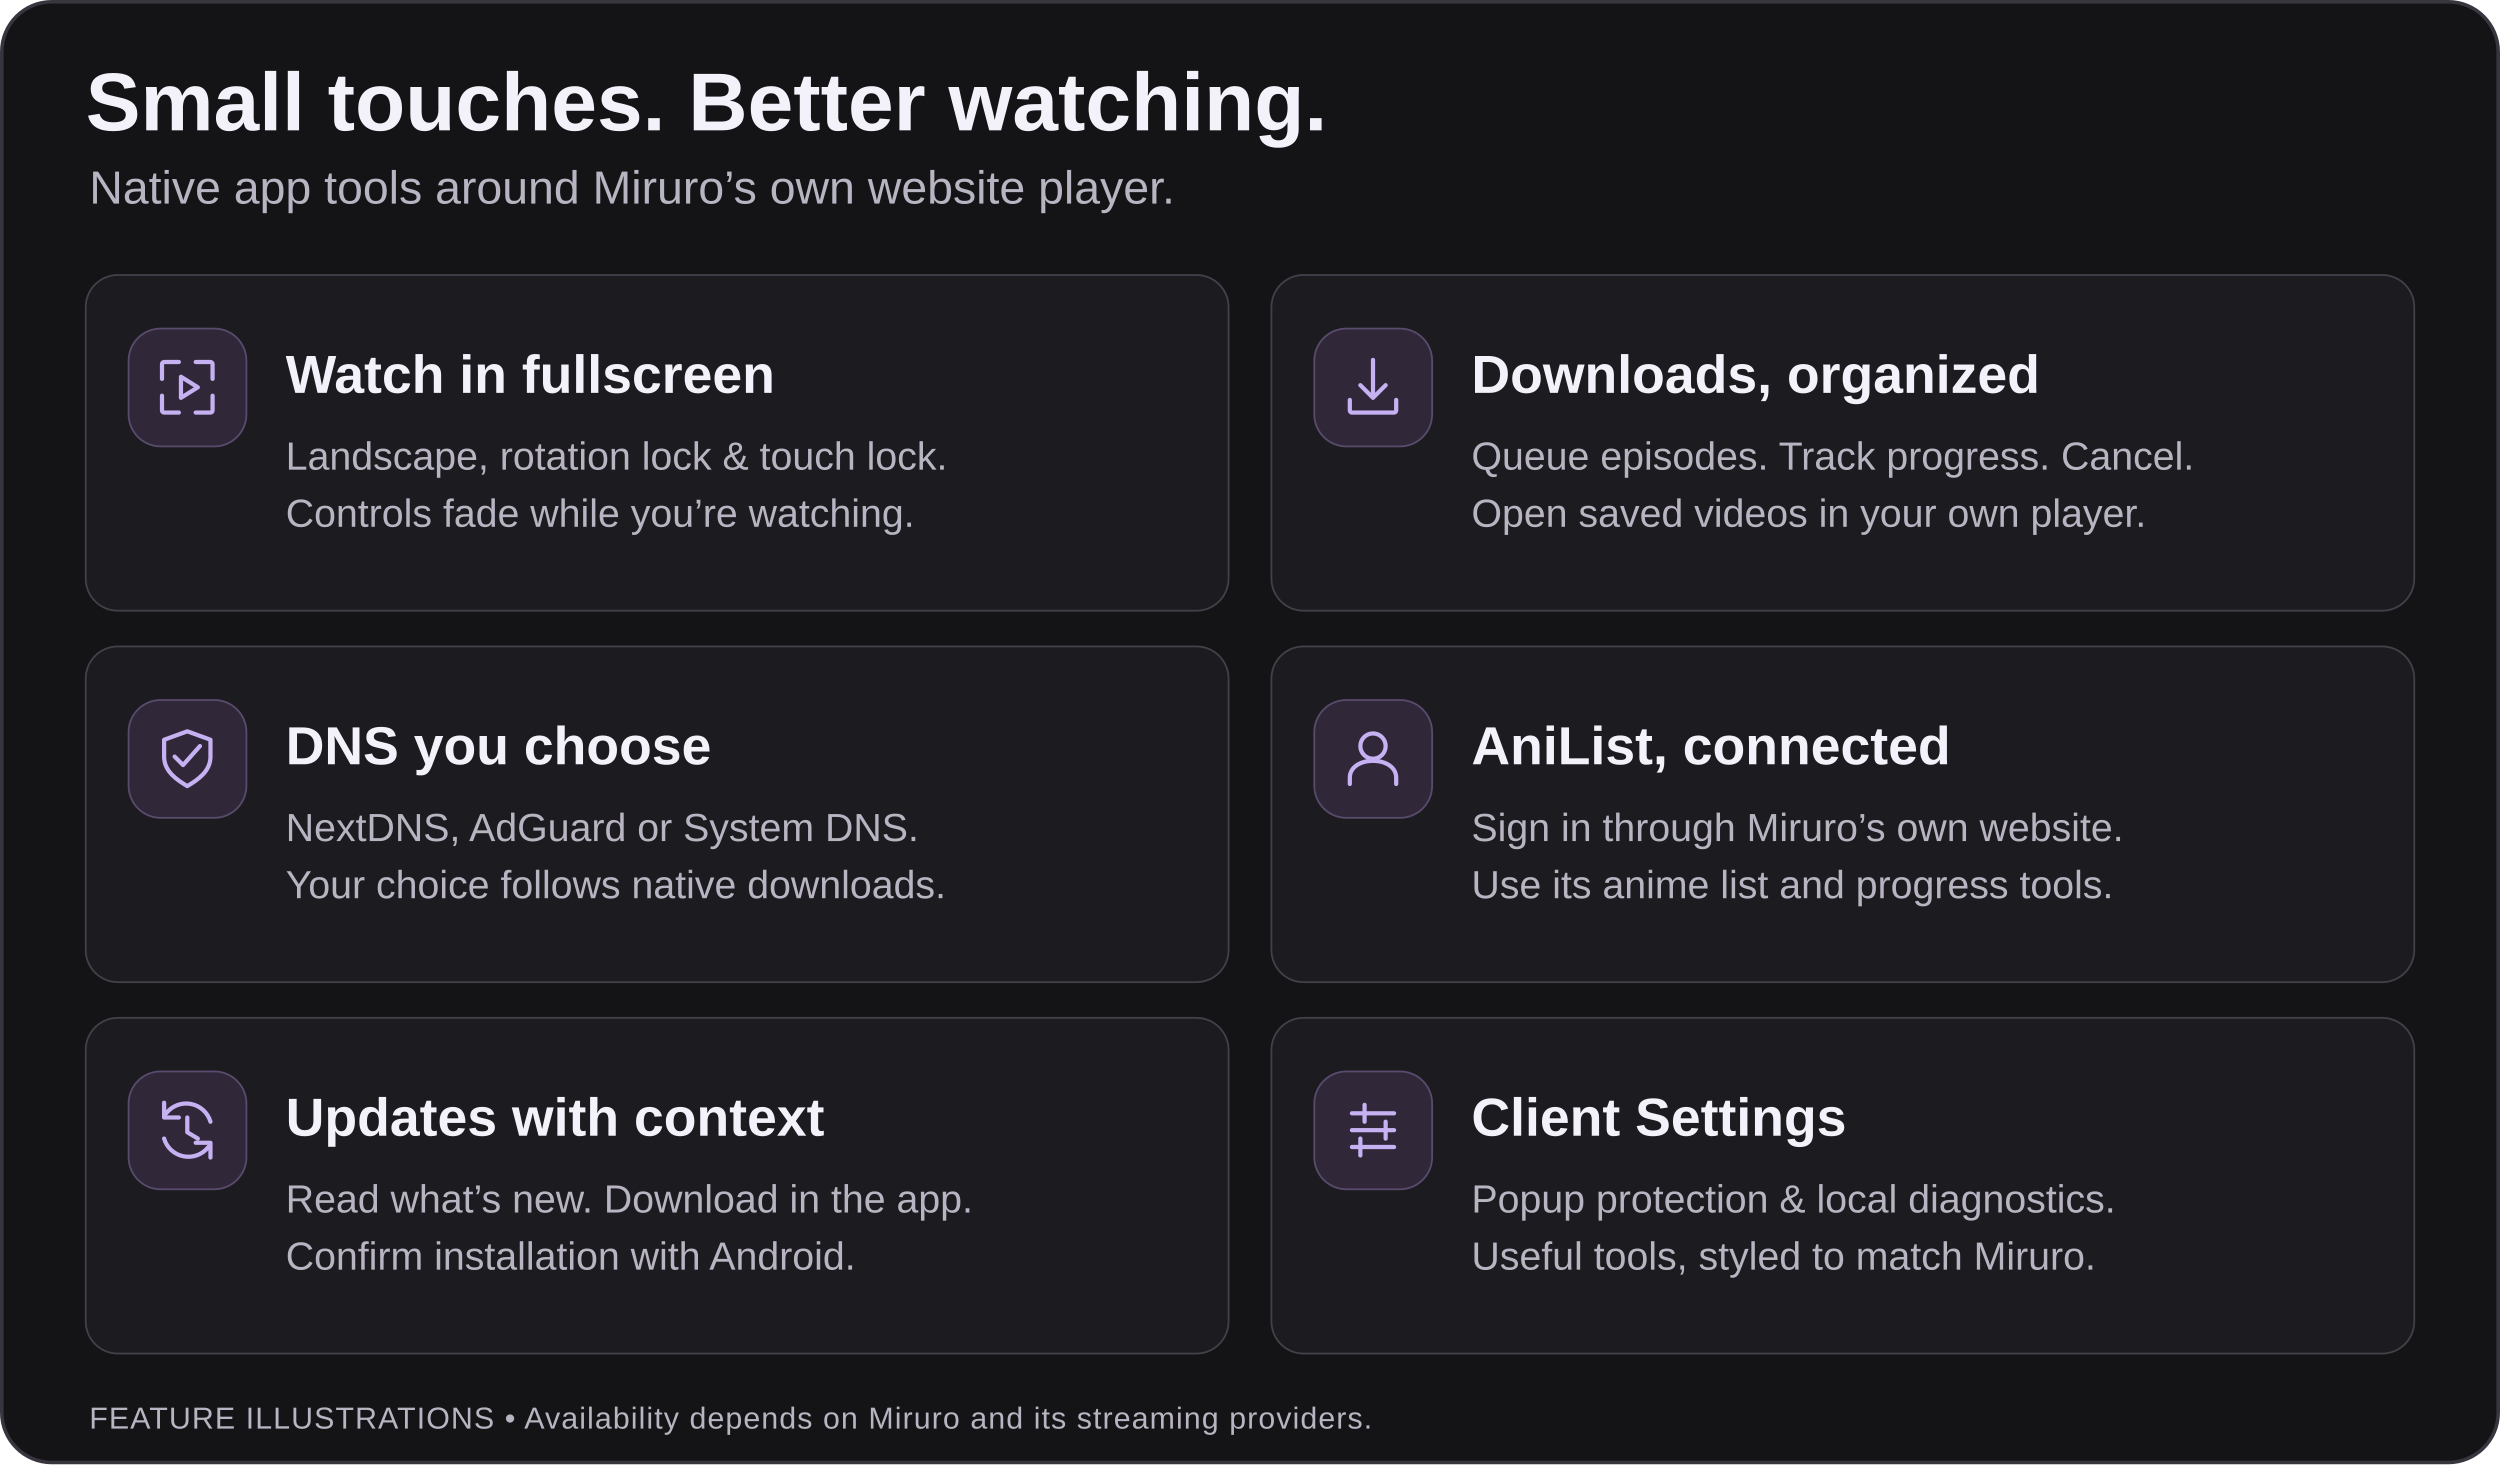
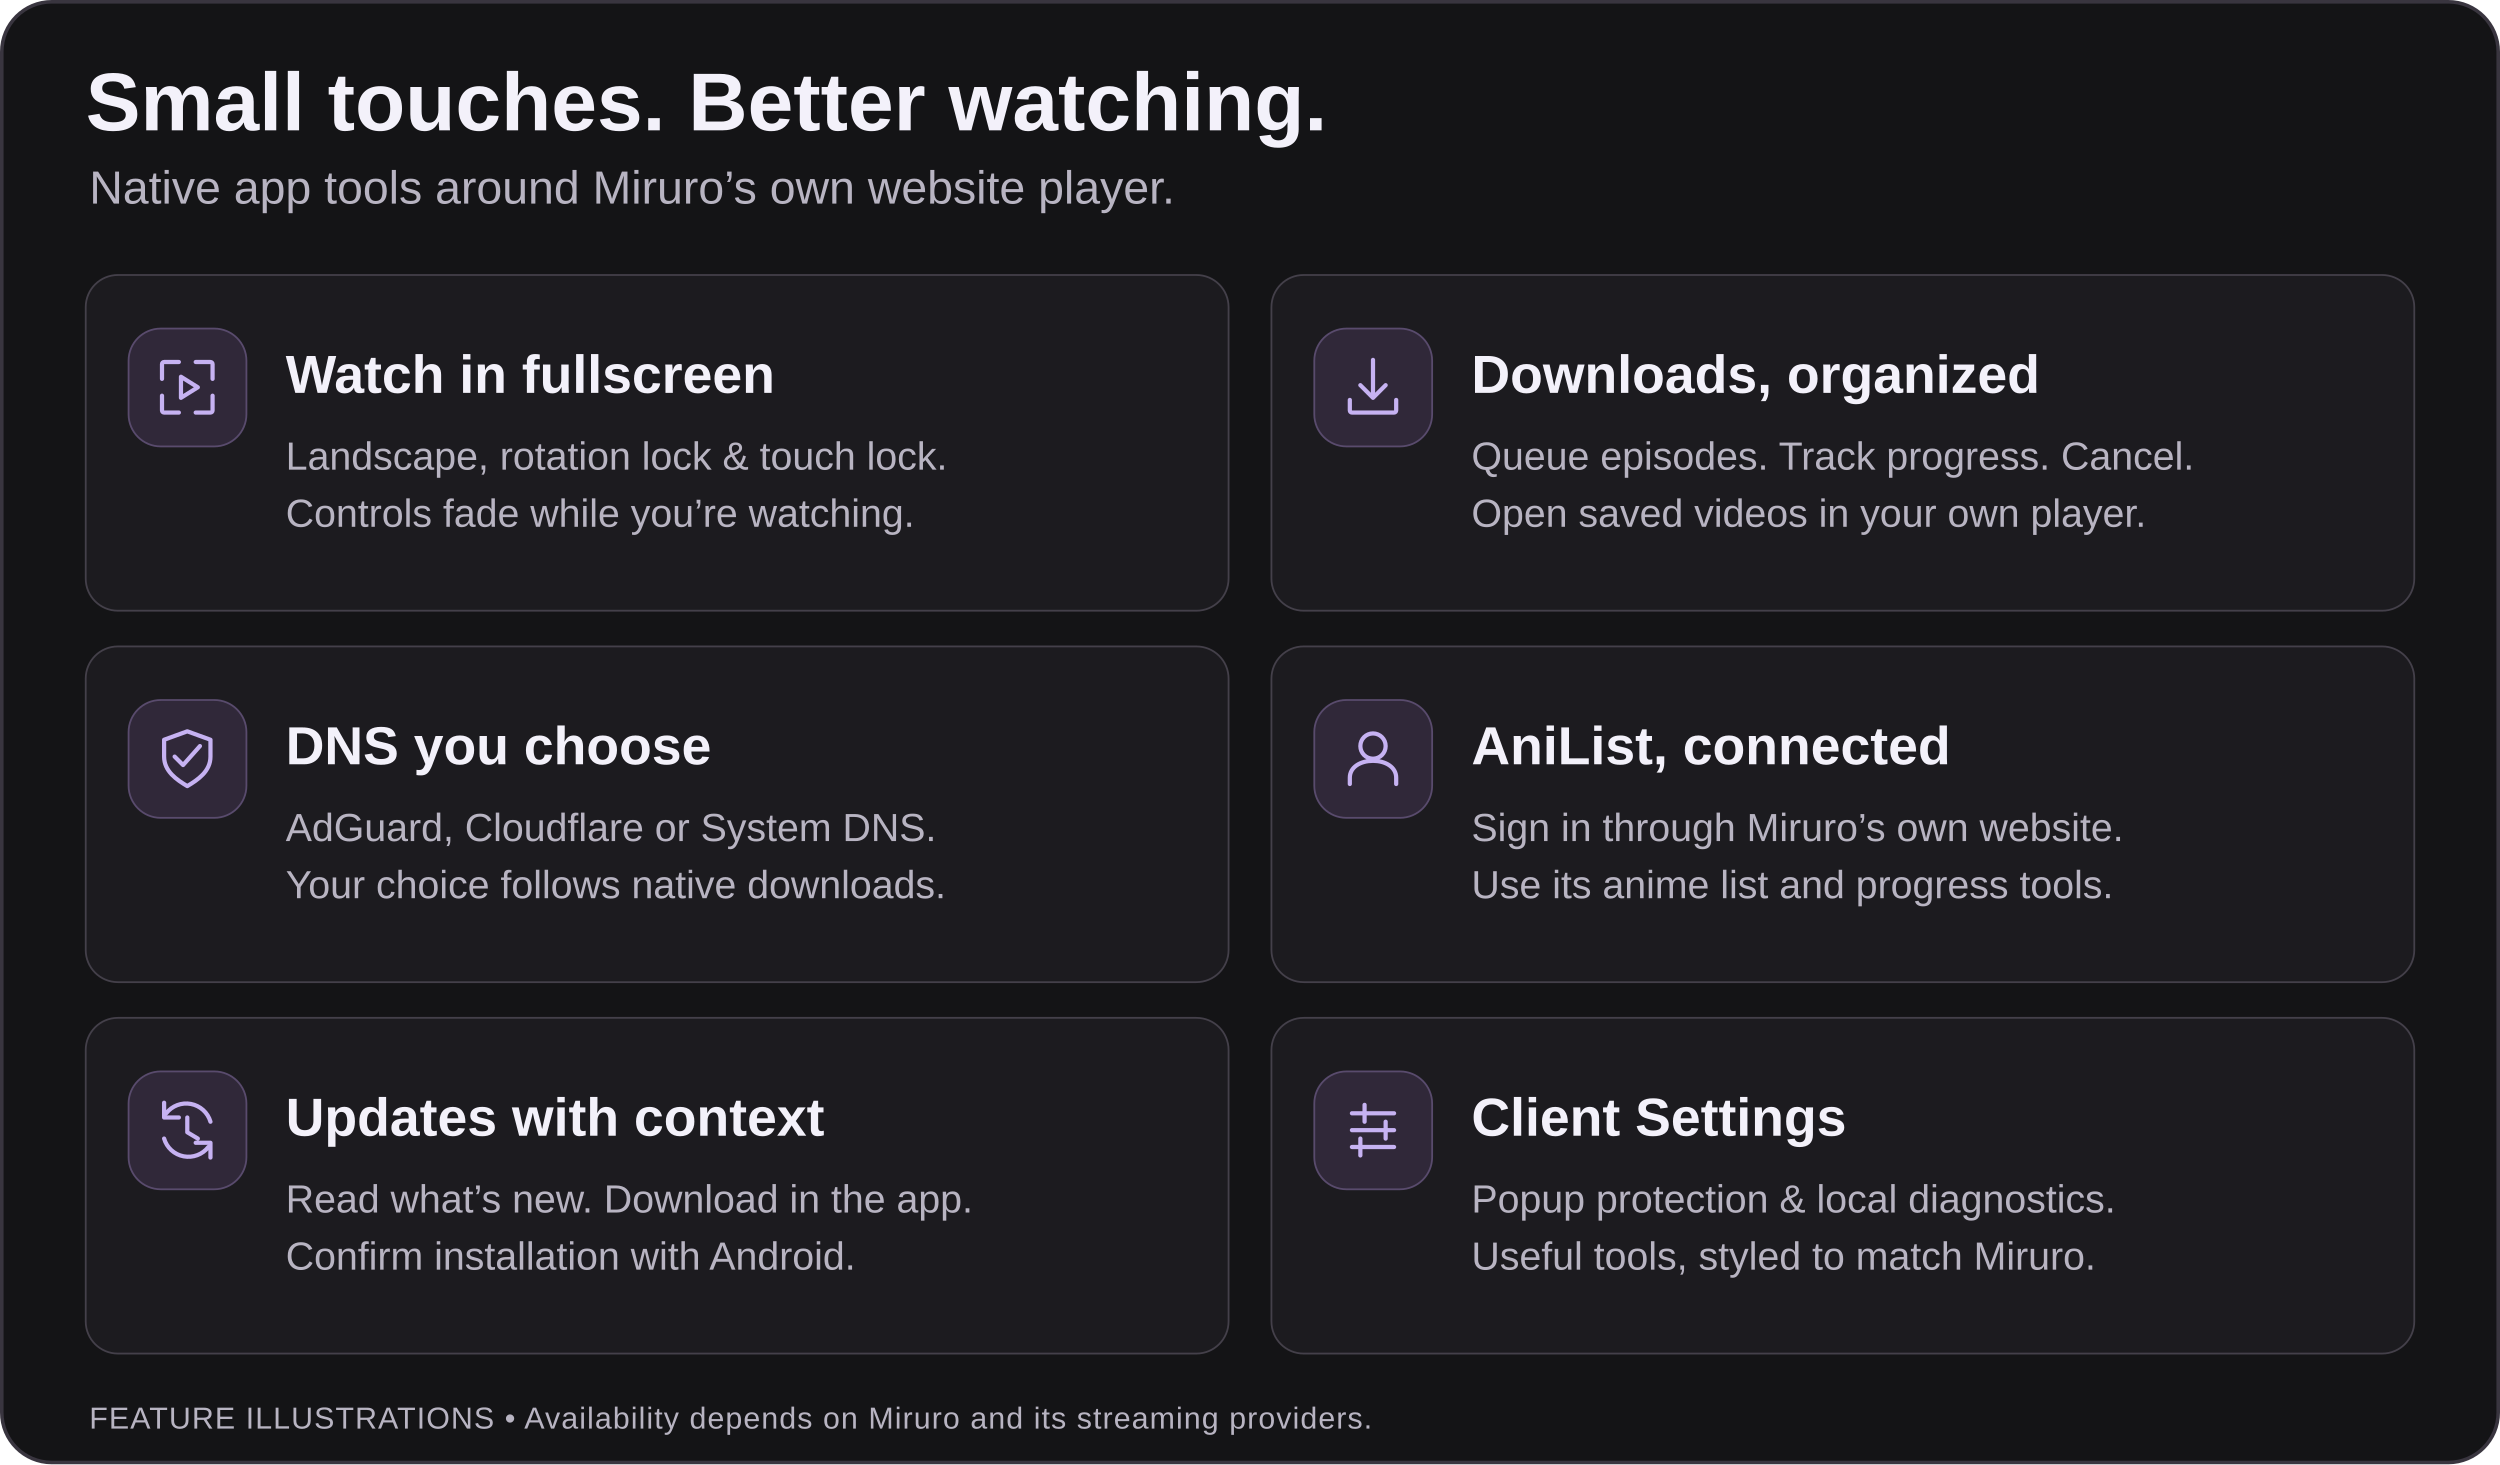
<svg xmlns="http://www.w3.org/2000/svg" width="1400" height="820" viewBox="0 0 1400 820">
  <style>text{font-family:Karla,Arial,sans-serif} .title{font-weight:700;fill:#f3f1fa} .body{fill:#b8b4c2} .accent{fill:#bca9ee}</style>
  <rect x="1" y="1" width="1398" height="818" rx="28" fill="#141416" stroke="#39353f" stroke-width="2" />
  <text x="48" y="73" font-size="46" class="title">Small touches. Better watching.</text>
  <text x="50" y="114" font-size="26" class="body">Native app tools around Miruro’s own website player.</text>
  <rect x="48" y="154" width="640" height="188" rx="18" fill="#1c1b1f" stroke="#44404a" />
  <rect x="72" y="184" width="66" height="66" rx="18" fill="#302839" stroke="#594b6d" />
  <g transform="translate(86,198) scale(1.18)" fill="none" stroke="#c6b2f2" stroke-width="2" stroke-linecap="round" stroke-linejoin="round">
    <path d="M4 12V5a1 1 0 0 1 1-1h7 M28 12V5a1 1 0 0 0-1-1h-7 M4 20v7a1 1 0 0 0 1 1h7 M28 20v7a1 1 0 0 1-1 1h-7 M13 11l8 5-8 5z" />
  </g>
  <text x="160" y="220" font-size="30" class="title">Watch in fullscreen</text>
  <text x="160" y="263" font-size="22" class="body">Landscape, rotation lock &amp; touch lock.</text>
  <text x="160" y="295" font-size="22" class="body">Controls fade while you’re watching.</text>
  <rect x="712" y="154" width="640" height="188" rx="18" fill="#1c1b1f" stroke="#44404a" />
  <rect x="736" y="184" width="66" height="66" rx="18" fill="#302839" stroke="#594b6d" />
  <g transform="translate(750,198) scale(1.18)" fill="none" stroke="#c6b2f2" stroke-width="2" stroke-linecap="round" stroke-linejoin="round">
    <path d="M16 3v18 M10 15l6 6 6-6 M5 22v5a1 1 0 0 0 1 1h20a1 1 0 0 0 1-1v-5" />
  </g>
  <text x="824" y="220" font-size="30" class="title">Downloads, organized</text>
  <text x="824" y="263" font-size="22" class="body">Queue episodes. Track progress. Cancel.</text>
  <text x="824" y="295" font-size="22" class="body">Open saved videos in your own player.</text>
  <rect x="48" y="362" width="640" height="188" rx="18" fill="#1c1b1f" stroke="#44404a" />
  <rect x="72" y="392" width="66" height="66" rx="18" fill="#302839" stroke="#594b6d" />
  <g transform="translate(86,406) scale(1.18)" fill="none" stroke="#c6b2f2" stroke-width="2" stroke-linecap="round" stroke-linejoin="round">
    <path d="M16 3l11 4v8c0 7-6 11-11 14C11 26 5 22 5 15V7z M10 15l4 4 8-9" />
  </g>
  <text x="160" y="428" font-size="30" class="title">DNS you choose</text>
-   <text x="160" y="471" font-size="22" class="body">NextDNS, AdGuard or System DNS.</text>
+   <text x="160" y="471" font-size="22" class="body">AdGuard, Cloudflare or System DNS.</text>
  <text x="160" y="503" font-size="22" class="body">Your choice follows native downloads.</text>
  <rect x="712" y="362" width="640" height="188" rx="18" fill="#1c1b1f" stroke="#44404a" />
  <rect x="736" y="392" width="66" height="66" rx="18" fill="#302839" stroke="#594b6d" />
  <g transform="translate(750,406) scale(1.18)" fill="none" stroke="#c6b2f2" stroke-width="2" stroke-linecap="round" stroke-linejoin="round">
    <path d="M22 10a6 6 0 1 1-12 0 6 6 0 0 1 12 0 M5 28v-3c0-5 5-8 11-8s11 3 11 8v3" />
  </g>
  <text x="824" y="428" font-size="30" class="title">AniList, connected</text>
  <text x="824" y="471" font-size="22" class="body">Sign in through Miruro’s own website.</text>
  <text x="824" y="503" font-size="22" class="body">Use its anime list and progress tools.</text>
  <rect x="48" y="570" width="640" height="188" rx="18" fill="#1c1b1f" stroke="#44404a" />
  <rect x="72" y="600" width="66" height="66" rx="18" fill="#302839" stroke="#594b6d" />
  <g transform="translate(86,614) scale(1.18)" fill="none" stroke="#c6b2f2" stroke-width="2" stroke-linecap="round" stroke-linejoin="round">
    <path d="M27 12a12 12 0 0 0-21-4 M5 3v7h7 M5 20a12 12 0 0 0 21 4 M27 29v-7h-7 M16 10v7l5 3" />
  </g>
  <text x="160" y="636" font-size="30" class="title">Updates with context</text>
  <text x="160" y="679" font-size="22" class="body">Read what’s new. Download in the app.</text>
  <text x="160" y="711" font-size="22" class="body">Confirm installation with Android.</text>
  <rect x="712" y="570" width="640" height="188" rx="18" fill="#1c1b1f" stroke="#44404a" />
  <rect x="736" y="600" width="66" height="66" rx="18" fill="#302839" stroke="#594b6d" />
  <g transform="translate(750,614) scale(1.18)" fill="none" stroke="#c6b2f2" stroke-width="2" stroke-linecap="round" stroke-linejoin="round">
    <path d="M6 8h20 M6 16h20 M6 24h20 M12 4v8 M22 12v8 M10 20v8" />
  </g>
  <text x="824" y="636" font-size="30" class="title">Client Settings</text>
  <text x="824" y="679" font-size="22" class="body">Popup protection &amp; local diagnostics.</text>
  <text x="824" y="711" font-size="22" class="body">Useful tools, styled to match Miruro.</text>
  <text x="50" y="800" font-size="17" class="body" letter-spacing="0.6">FEATURE ILLUSTRATIONS  •  Availability depends on Miruro and its streaming providers.</text>
</svg>
